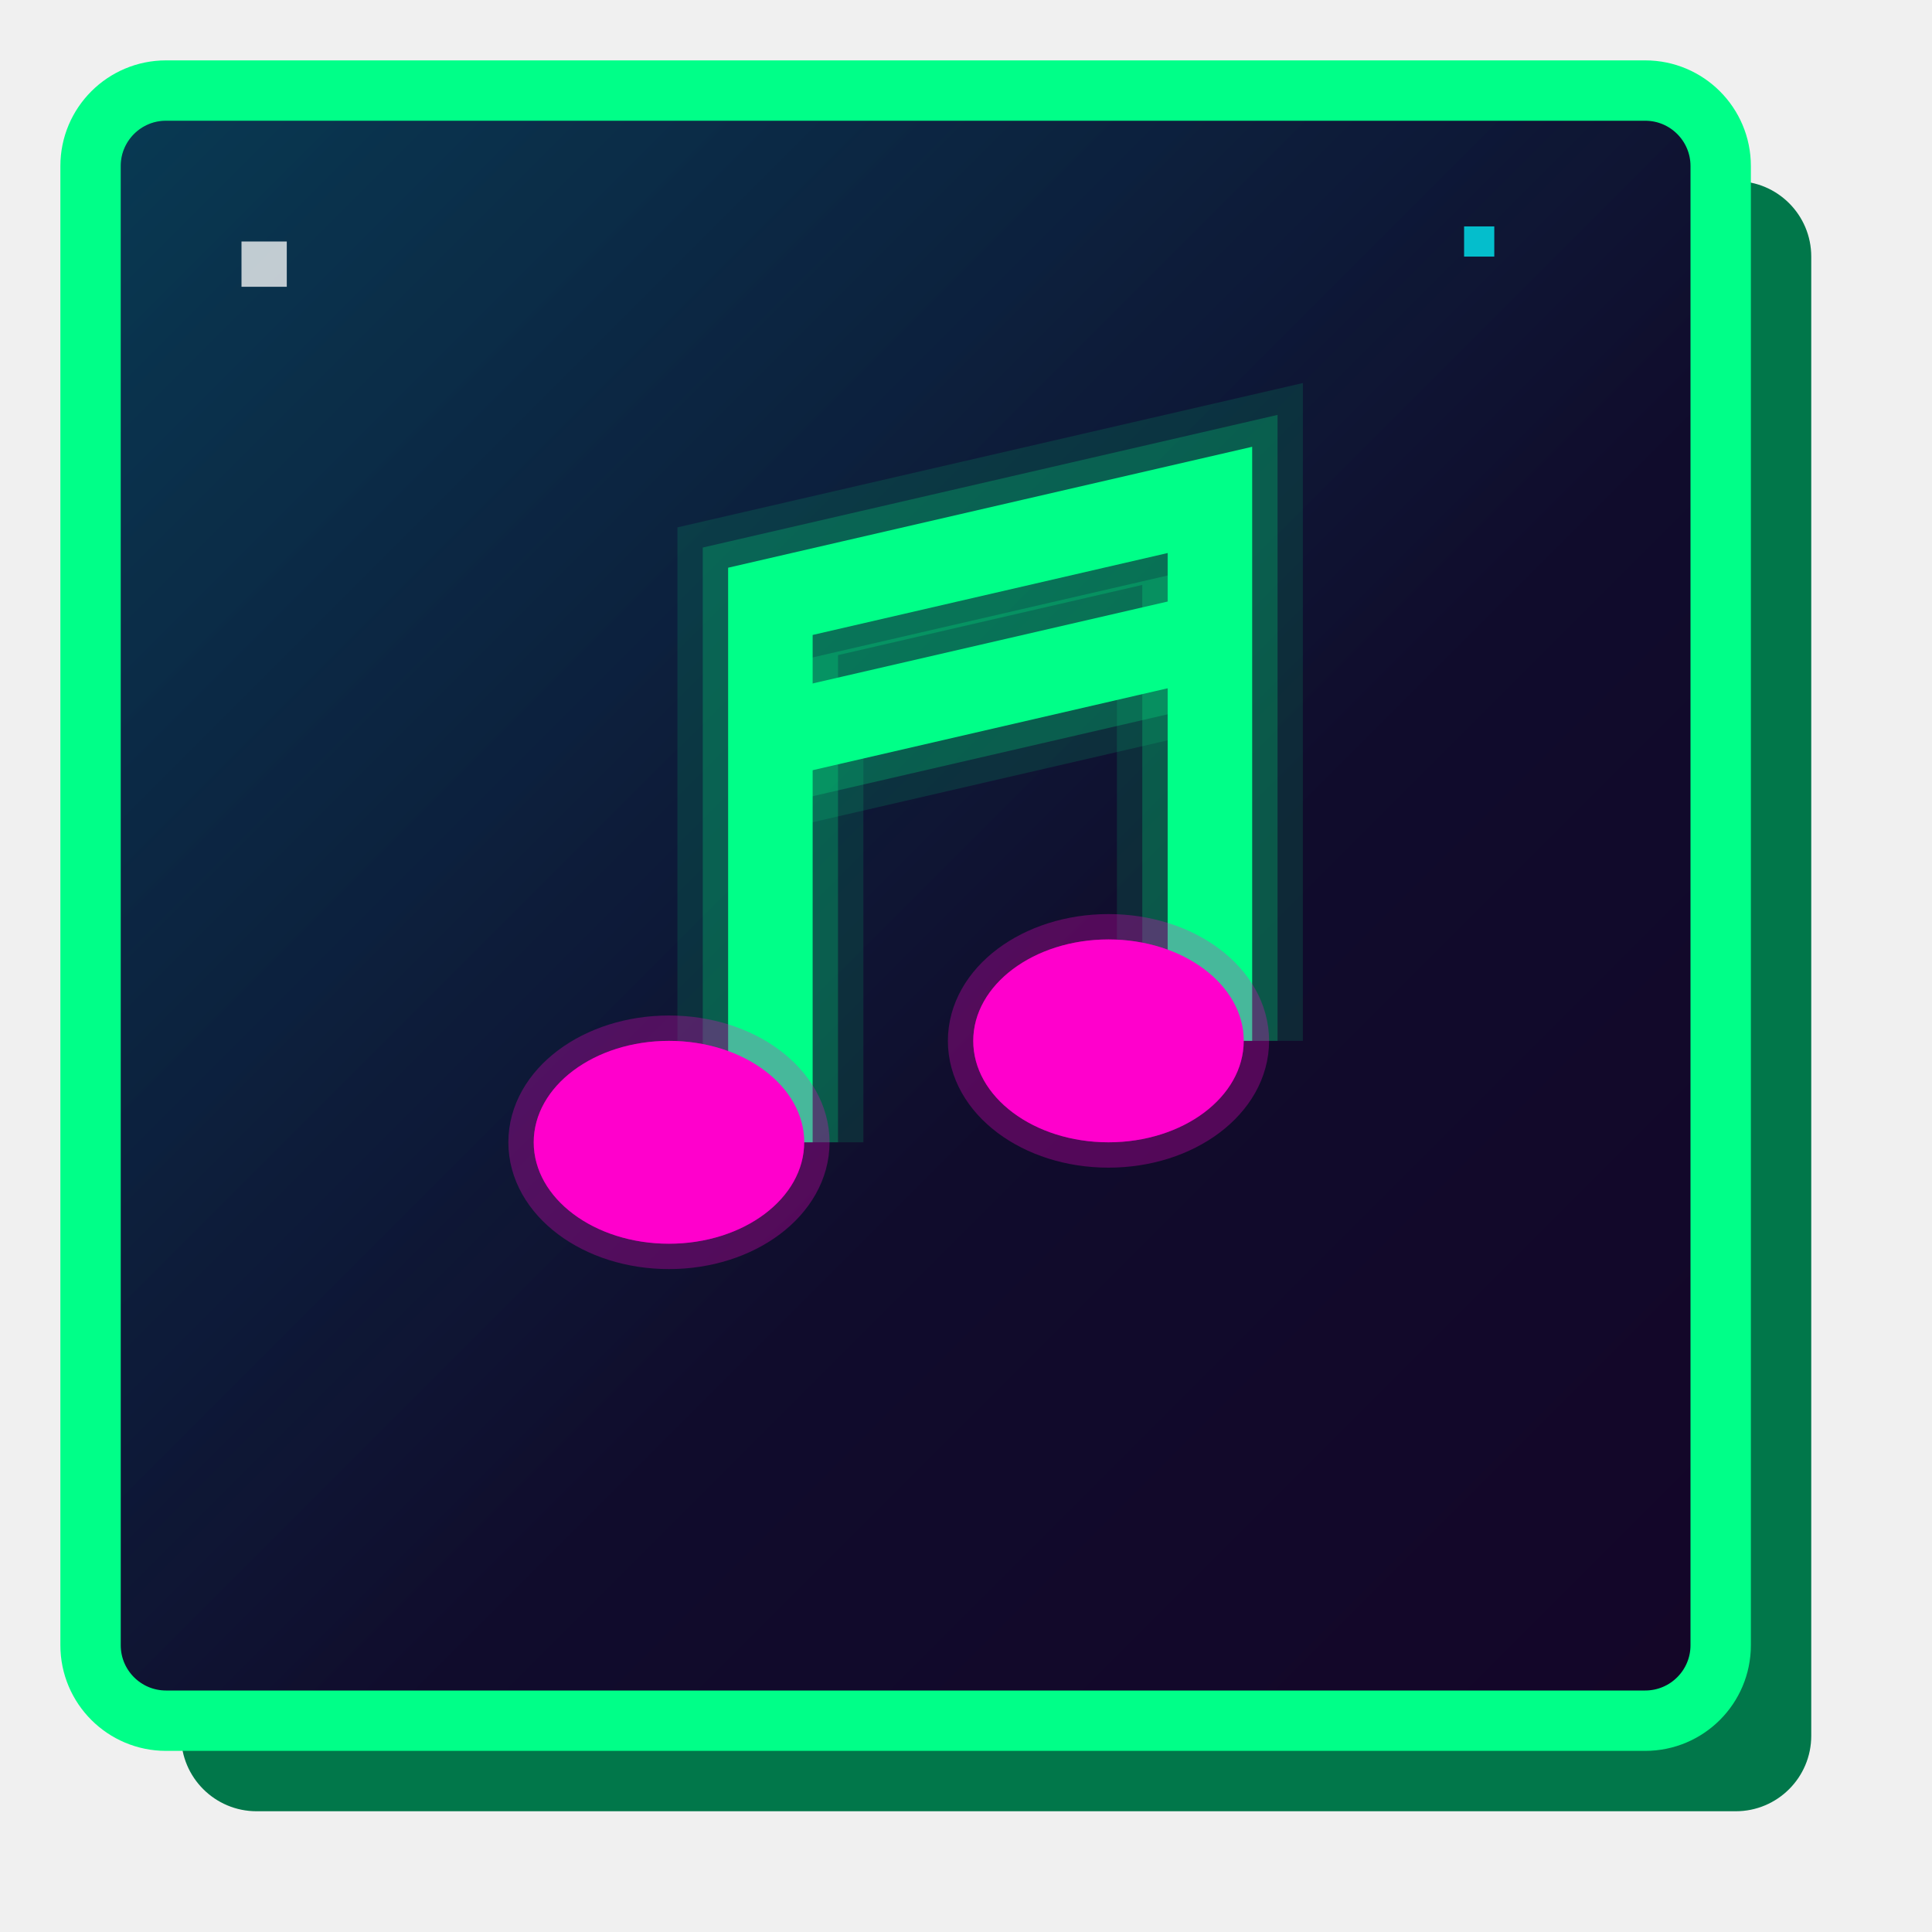
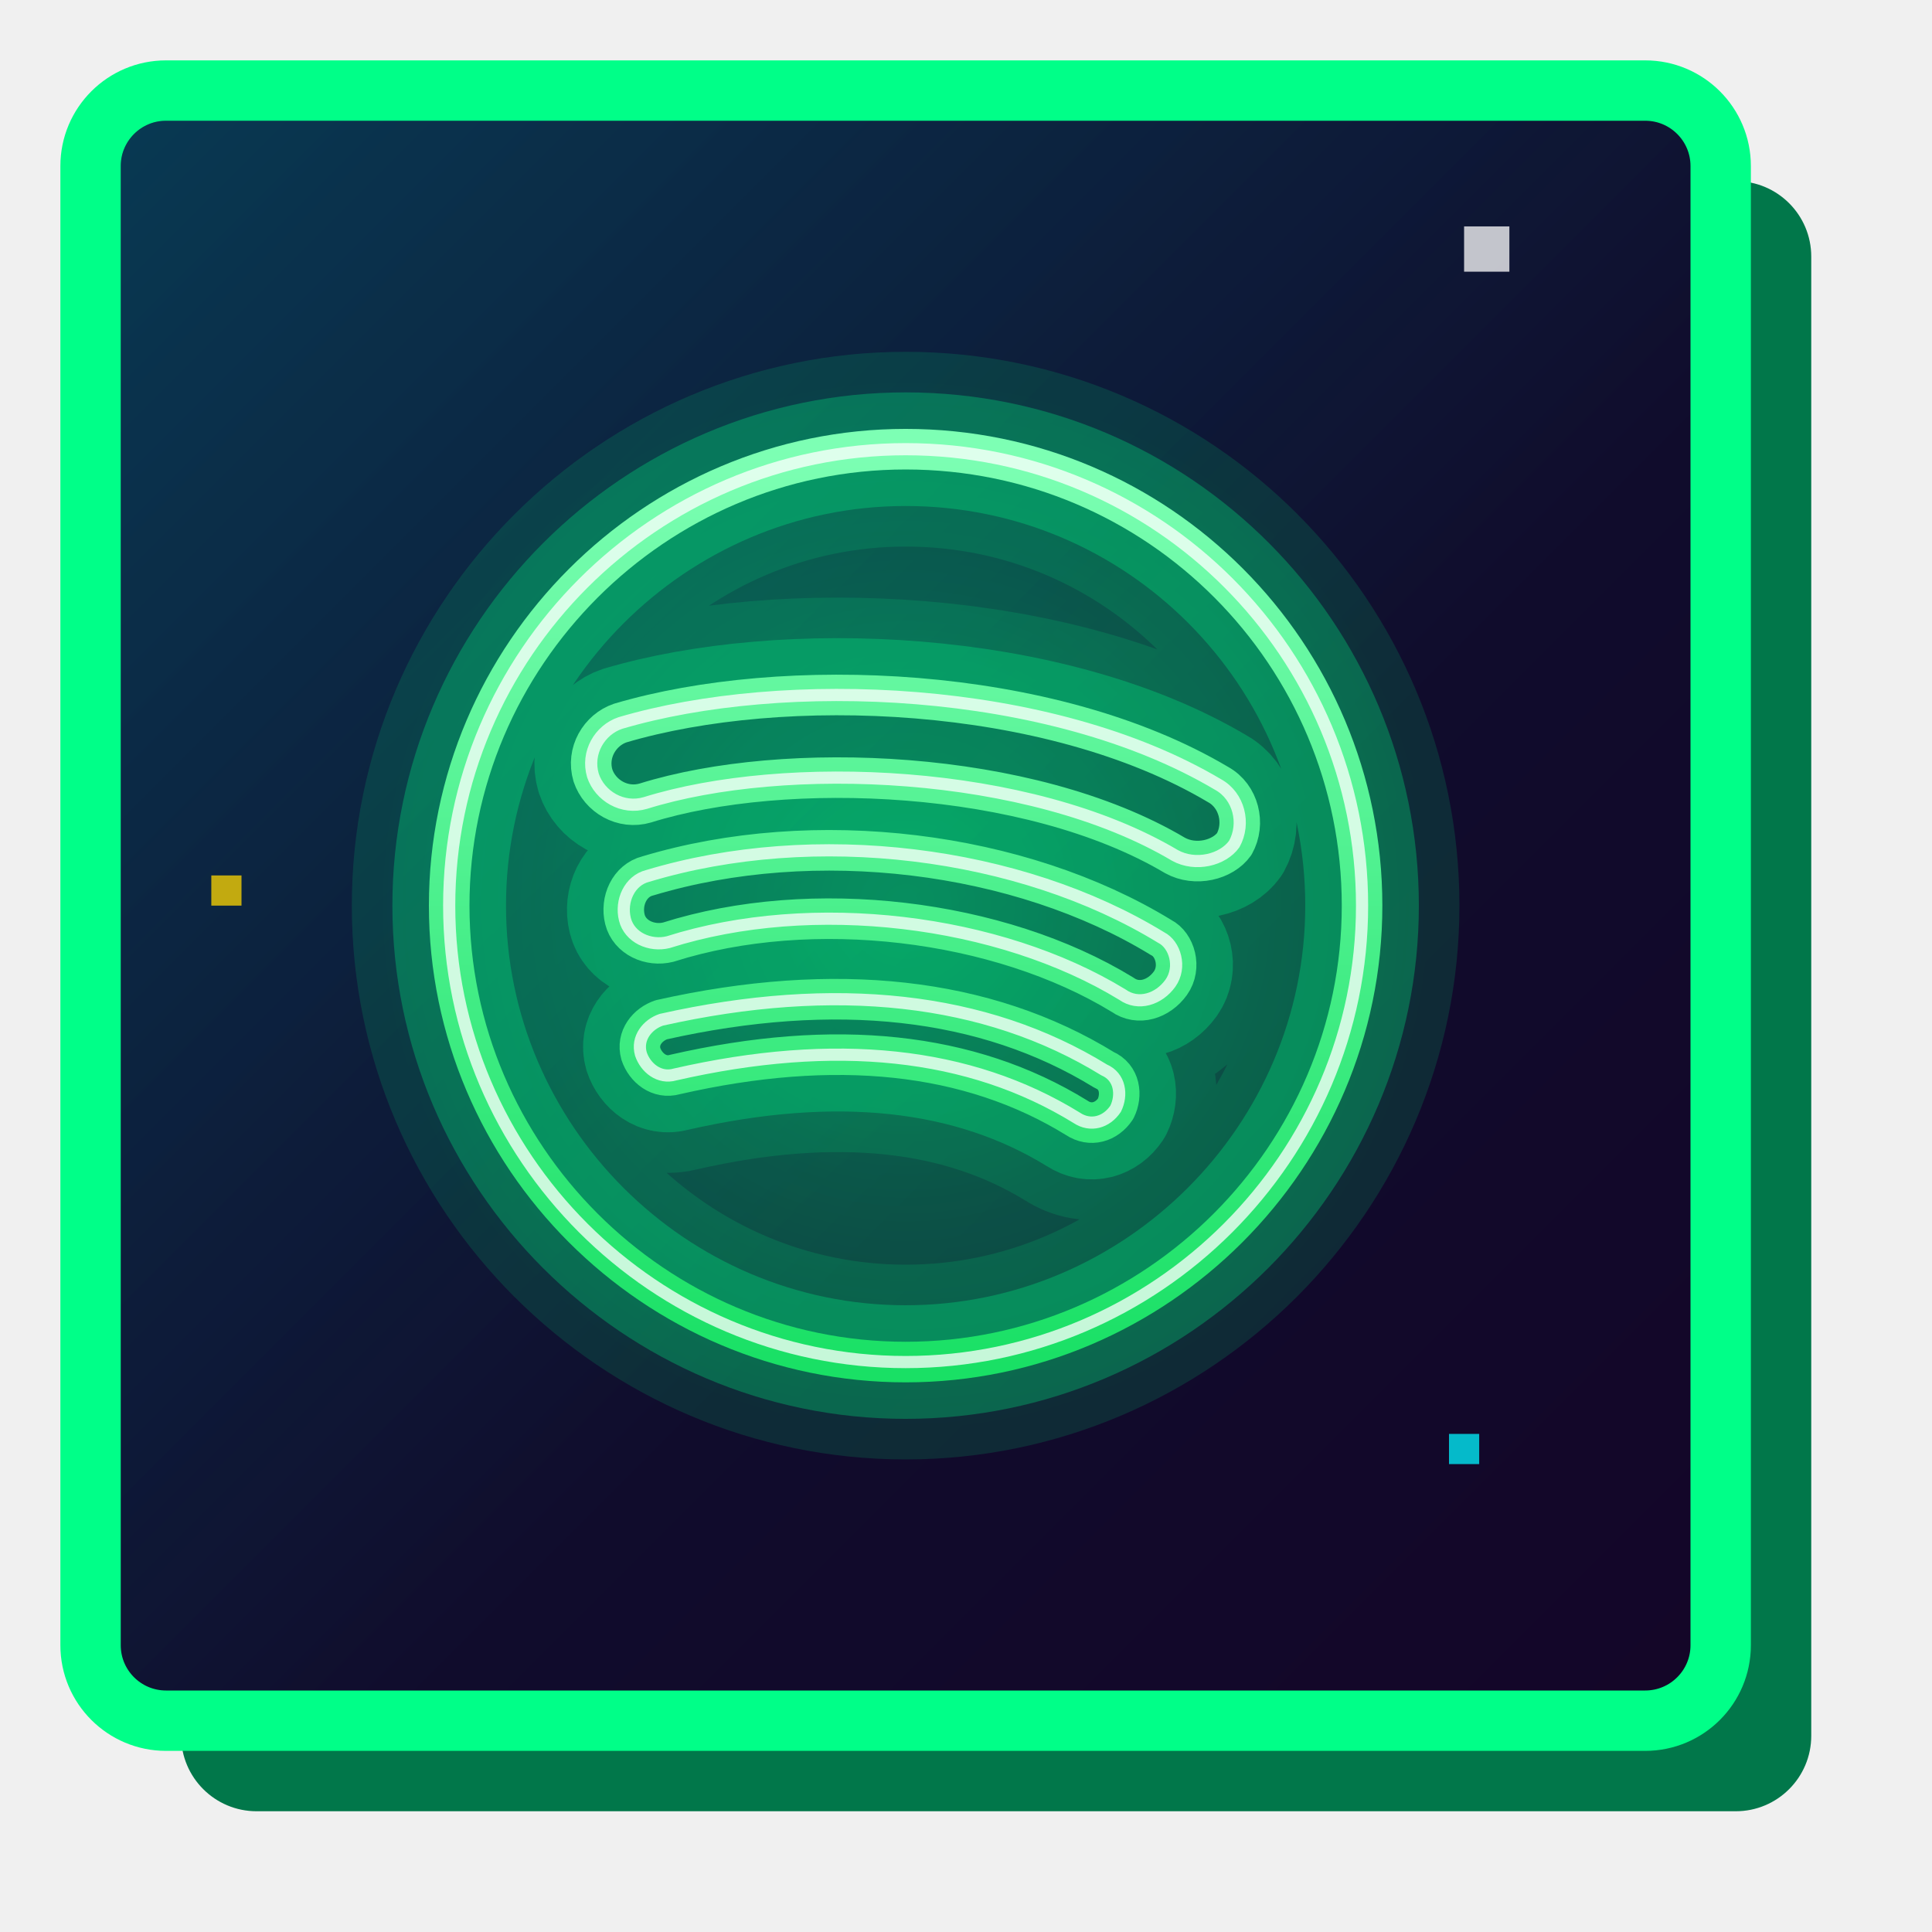
<svg xmlns="http://www.w3.org/2000/svg" width="128" height="128" viewBox="0 0 128 128">
  <defs>
    <linearGradient id="bg" x1="0" y1="0" x2="1" y2="1">
      <stop offset="0" stop-color="#0a1632" />
      <stop offset="1" stop-color="#140528" />
    </linearGradient>
    <linearGradient id="bg2" x1="0" y1="0" x2="1" y2="1">
      <stop offset="0" stop-color="#0d2b5e" />
      <stop offset="1" stop-color="#1e0a40" />
    </linearGradient>
    <linearGradient id="sh" x1="0" y1="0" x2="1" y2="1">
      <stop offset="0" stop-color="#00f5ff" stop-opacity=".16" />
      <stop offset=".6" stop-color="#00f5ff" stop-opacity="0" />
    </linearGradient>
+     <linearGradient id="gs" x1="0" y1="0" x2="0" y2="1">
+       <stop offset="0" stop-color="#7dffb4" />
+       <stop offset="1" stop-color="#19e065" />
+     </linearGradient>
+     <radialGradient id="amb">
+       <stop offset="0" stop-color="#00ff88" stop-opacity="0.24" />
+       <stop offset=".6" stop-color="#00ff88" stop-opacity="0.084" />
+       <stop offset="1" stop-color="#00ff88" stop-opacity="0" />
+     </radialGradient>
  </defs>
  <rect x="12" y="12" width="108" height="108" rx="5" fill="#01774a" />
  <rect x="6" y="6" width="108" height="108" rx="5" fill="url(#bg)" stroke="#00ff88" stroke-width="4" />
  <rect x="8" y="8" width="104" height="104" rx="3" fill="url(#sh)" />
-   <rect x="16" y="16" width="3" height="3" fill="#ffffff" fill-opacity=".75" />
-   <rect x="97" y="15" width="2" height="2" fill="#00f5ff" fill-opacity=".75" />
+   <rect x="97" y="15" width="3" height="3" fill="#ffffff" fill-opacity=".75" />
+   <rect x="96" y="95" width="2" height="2" fill="#00f5ff" fill-opacity=".75" />
+   <rect x="14" y="58" width="2" height="2" fill="#ffd700" fill-opacity=".75" />
  <g transform="translate(24.16 24.16) scale(1.12)">
-     <path d="M24 46V14L50 8V40" fill="none" stroke="#00ff88" stroke-opacity=".12" stroke-width="11" stroke-linejoin="miter" stroke-miterlimit="3" stroke-linecap="butt" />
-     <path d="M24 46V14L50 8V40" fill="none" stroke="#00ff88" stroke-opacity=".22" stroke-width="8" stroke-linejoin="miter" stroke-miterlimit="3" stroke-linecap="butt" />
-     <path d="M24 46V14L50 8V40" fill="none" stroke="#00ff88" stroke-width="5" stroke-linejoin="miter" stroke-miterlimit="3" stroke-linecap="butt" />
-     <path d="M24 22L50 16" fill="none" stroke="#00ff88" stroke-opacity=".12" stroke-width="11" stroke-linejoin="miter" stroke-miterlimit="3" stroke-linecap="butt" />
-     <path d="M24 22L50 16" fill="none" stroke="#00ff88" stroke-opacity=".22" stroke-width="8" stroke-linejoin="miter" stroke-miterlimit="3" stroke-linecap="butt" />
-     <path d="M24 22L50 16" fill="none" stroke="#00ff88" stroke-width="5" stroke-linejoin="miter" stroke-miterlimit="3" stroke-linecap="butt" />
-     <ellipse cx="18" cy="46" rx="8" ry="6" fill="#ff00cc" fill-opacity="0.3" stroke="#ff00cc" stroke-opacity=".28" stroke-width="3" stroke-linejoin="miter" stroke-miterlimit="3" />
-     <ellipse cx="18" cy="46" rx="8" ry="6" fill="#ff00cc" fill-opacity="1" />
-     <ellipse cx="44" cy="40" rx="8" ry="6" fill="#ff00cc" fill-opacity="0.3" stroke="#ff00cc" stroke-opacity=".28" stroke-width="3" stroke-linejoin="miter" stroke-miterlimit="3" />
-     <ellipse cx="44" cy="40" rx="8" ry="6" fill="#ff00cc" fill-opacity="1" />
+     <circle cx="32" cy="32" r="31" fill="url(#amb)" />
+     <g transform="translate(5.000 5.000) scale(2.25)">
+       <path d="M12 0C5.4 0 0 5.4 0 12C0 18.6 5.4 24 12 24C18.6 24 24 18.6 24 12C24 5.4 18.66 0 12 0Z M17.521 17.34C17.281 17.699 16.861 17.82 16.5 17.58C13.68 15.84 10.14 15.479 5.939 16.439C5.521 16.561 5.16 16.26 5.04 15.9C4.92 15.479 5.22 15.12 5.58 15C10.14 13.979 14.1 14.4 17.22 16.32C17.64 16.5 17.699 16.979 17.521 17.34L17.521 17.34Z M18.961 14.04C18.66 14.46 18.12 14.64 17.699 14.34C14.46 12.36 9.54 11.76 5.76 12.96C5.281 13.08 4.74 12.84 4.62 12.36C4.5 11.88 4.74 11.339 5.22 11.219C9.6 9.9 15 10.561 18.72 12.84C19.081 13.021 19.26 13.62 18.961 14.04L18.961 14.04Z M19.081 10.68C15.24 8.4 8.82 8.16 5.16 9.301C4.56 9.48 3.96 9.12 3.78 8.58C3.6 7.979 3.96 7.38 4.5 7.199C8.76 5.939 15.78 6.179 20.221 8.82C20.76 9.12 20.94 9.84 20.64 10.38C20.341 10.801 19.62 10.979 19.081 10.68L19.081 10.68Z" fill="#00ff88" fill-opacity="0.22" />
+       <path d="M12 0C5.4 0 0 5.4 0 12C0 18.6 5.4 24 12 24C18.6 24 24 18.6 24 12C24 5.4 18.66 0 12 0Z M17.521 17.34C17.281 17.699 16.861 17.82 16.5 17.58C13.68 15.84 10.14 15.479 5.939 16.439C5.521 16.561 5.16 16.26 5.04 15.9C4.92 15.479 5.22 15.12 5.58 15C10.14 13.979 14.1 14.4 17.22 16.32C17.64 16.5 17.699 16.979 17.521 17.34L17.521 17.34Z M18.961 14.04C18.66 14.46 18.12 14.64 17.699 14.34C14.46 12.36 9.54 11.76 5.76 12.96C5.281 13.08 4.74 12.84 4.62 12.36C4.5 11.88 4.74 11.339 5.22 11.219C9.6 9.9 15 10.561 18.72 12.84C19.081 13.021 19.26 13.62 18.961 14.04L18.961 14.04Z M19.081 10.68C15.24 8.4 8.82 8.16 5.16 9.301C4.56 9.48 3.96 9.12 3.78 8.58C3.6 7.979 3.96 7.38 4.5 7.199C8.76 5.939 15.78 6.179 20.221 8.82C20.76 9.12 20.94 9.84 20.64 10.38C20.341 10.801 19.62 10.979 19.081 10.68L19.081 10.68Z" fill="none" stroke="#00ff88" stroke-opacity=".13" stroke-width="5.120" stroke-linejoin="round" stroke-linecap="round" />
+       <path d="M12 0C5.4 0 0 5.4 0 12C0 18.6 5.4 24 12 24C18.6 24 24 18.6 24 12C24 5.4 18.66 0 12 0Z M17.521 17.34C17.281 17.699 16.861 17.82 16.5 17.58C13.68 15.84 10.14 15.479 5.939 16.439C5.521 16.561 5.16 16.26 5.04 15.9C4.92 15.479 5.22 15.12 5.58 15C10.14 13.979 14.1 14.4 17.22 16.32C17.64 16.5 17.699 16.979 17.521 17.34L17.521 17.34Z M18.961 14.04C18.66 14.46 18.12 14.64 17.699 14.34C14.46 12.36 9.54 11.76 5.76 12.96C5.281 13.08 4.74 12.84 4.62 12.36C4.5 11.88 4.74 11.339 5.22 11.219C9.6 9.9 15 10.561 18.72 12.84C19.081 13.021 19.26 13.62 18.961 14.04L18.961 14.04Z M19.081 10.68C15.24 8.4 8.82 8.16 5.16 9.301C4.56 9.48 3.96 9.12 3.78 8.58C3.6 7.979 3.96 7.38 4.5 7.199C8.76 5.939 15.78 6.179 20.221 8.82C20.76 9.12 20.94 9.84 20.64 10.38C20.341 10.801 19.62 10.979 19.081 10.68L19.081 10.68Z" fill="none" stroke="#00ff88" stroke-opacity=".28" stroke-width="2.987" stroke-linejoin="round" stroke-linecap="round" />
+       <path d="M12 0C5.4 0 0 5.4 0 12C0 18.6 5.4 24 12 24C18.6 24 24 18.6 24 12C24 5.4 18.66 0 12 0Z M17.521 17.34C17.281 17.699 16.861 17.82 16.5 17.58C13.68 15.84 10.14 15.479 5.939 16.439C5.521 16.561 5.16 16.26 5.04 15.9C4.92 15.479 5.22 15.12 5.58 15C10.14 13.979 14.1 14.4 17.22 16.32C17.64 16.5 17.699 16.979 17.521 17.34L17.521 17.34Z M18.961 14.04C18.66 14.46 18.12 14.64 17.699 14.34C14.46 12.36 9.54 11.76 5.76 12.96C5.281 13.08 4.74 12.84 4.62 12.36C4.5 11.88 4.74 11.339 5.22 11.219C9.6 9.9 15 10.561 18.72 12.84C19.081 13.021 19.26 13.62 18.961 14.04L18.961 14.04Z M19.081 10.68C15.24 8.4 8.82 8.16 5.16 9.301C4.56 9.48 3.96 9.12 3.78 8.58C3.6 7.979 3.96 7.38 4.5 7.199C8.76 5.939 15.78 6.179 20.221 8.82C20.76 9.12 20.94 9.84 20.64 10.38C20.341 10.801 19.62 10.979 19.081 10.68L19.081 10.68Z" fill="none" stroke="url(#gs)" stroke-width="1.067" stroke-linejoin="round" stroke-linecap="round" />
+       <path d="M12 0C5.4 0 0 5.4 0 12C0 18.6 5.4 24 12 24C18.6 24 24 18.6 24 12C24 5.4 18.66 0 12 0Z M17.521 17.34C17.281 17.699 16.861 17.82 16.5 17.58C13.68 15.84 10.14 15.479 5.939 16.439C5.521 16.561 5.16 16.26 5.04 15.9C4.92 15.479 5.22 15.12 5.58 15C10.14 13.979 14.1 14.4 17.22 16.32C17.64 16.5 17.699 16.979 17.521 17.34L17.521 17.34Z M18.961 14.04C18.66 14.46 18.12 14.64 17.699 14.34C14.46 12.36 9.54 11.76 5.76 12.96C5.281 13.08 4.74 12.84 4.62 12.36C4.5 11.88 4.74 11.339 5.22 11.219C9.6 9.9 15 10.561 18.72 12.84C19.081 13.021 19.26 13.62 18.961 14.04L18.961 14.04Z M19.081 10.68C15.24 8.4 8.82 8.16 5.16 9.301C4.56 9.48 3.96 9.12 3.78 8.58C3.6 7.979 3.96 7.38 4.5 7.199C8.76 5.939 15.78 6.179 20.221 8.82C20.76 9.12 20.94 9.84 20.64 10.38C20.341 10.801 19.62 10.979 19.081 10.68L19.081 10.68Z" fill="none" stroke="#ffffff" stroke-opacity="0.75" stroke-width="0.320" stroke-linejoin="round" stroke-linecap="round" />
+     </g>
  </g>
</svg>
